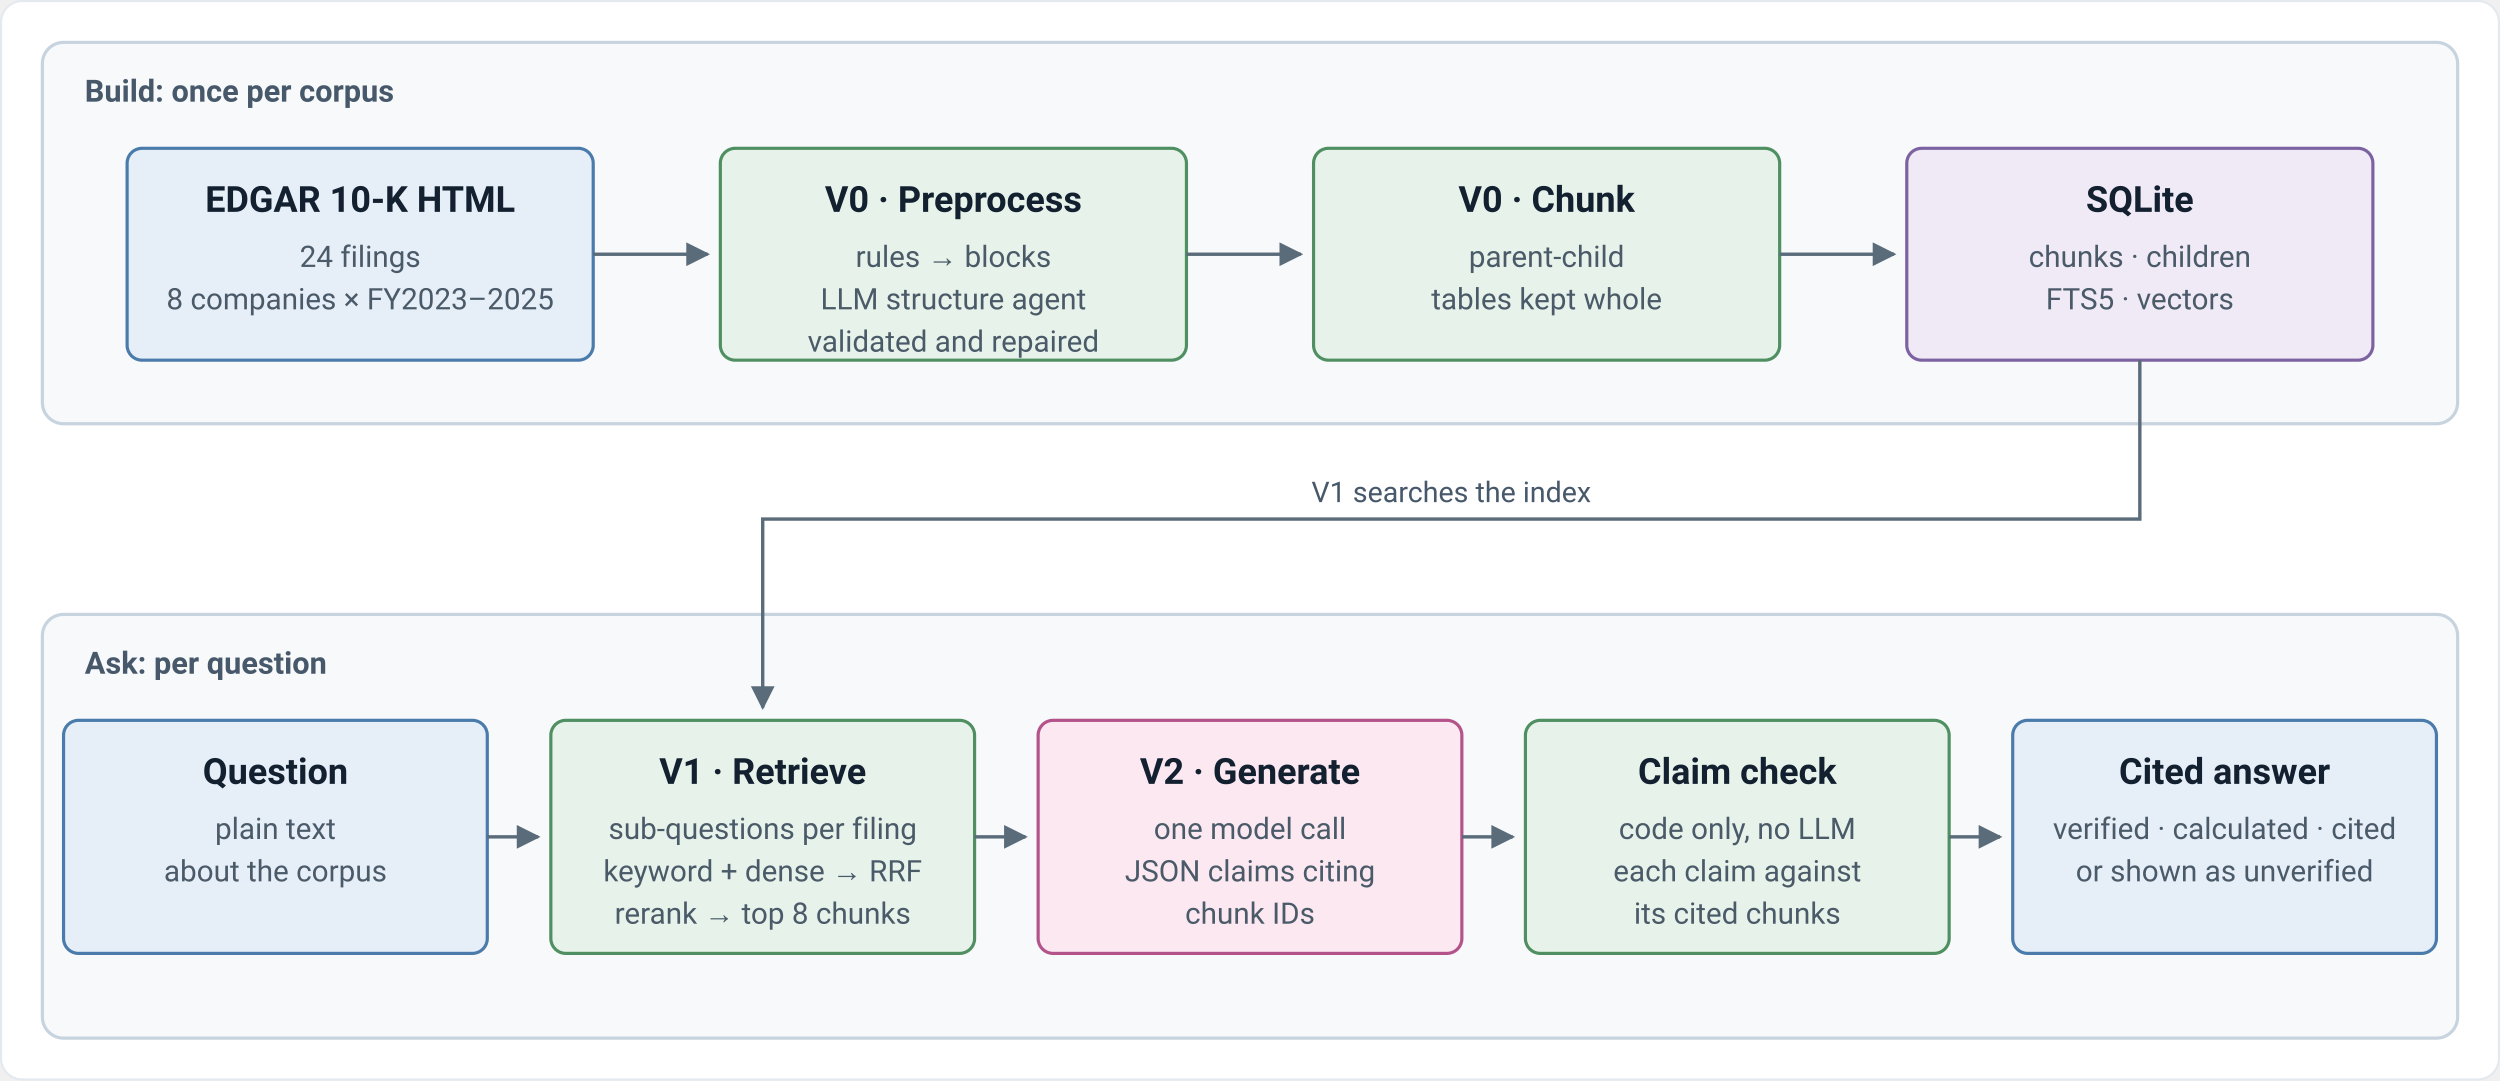
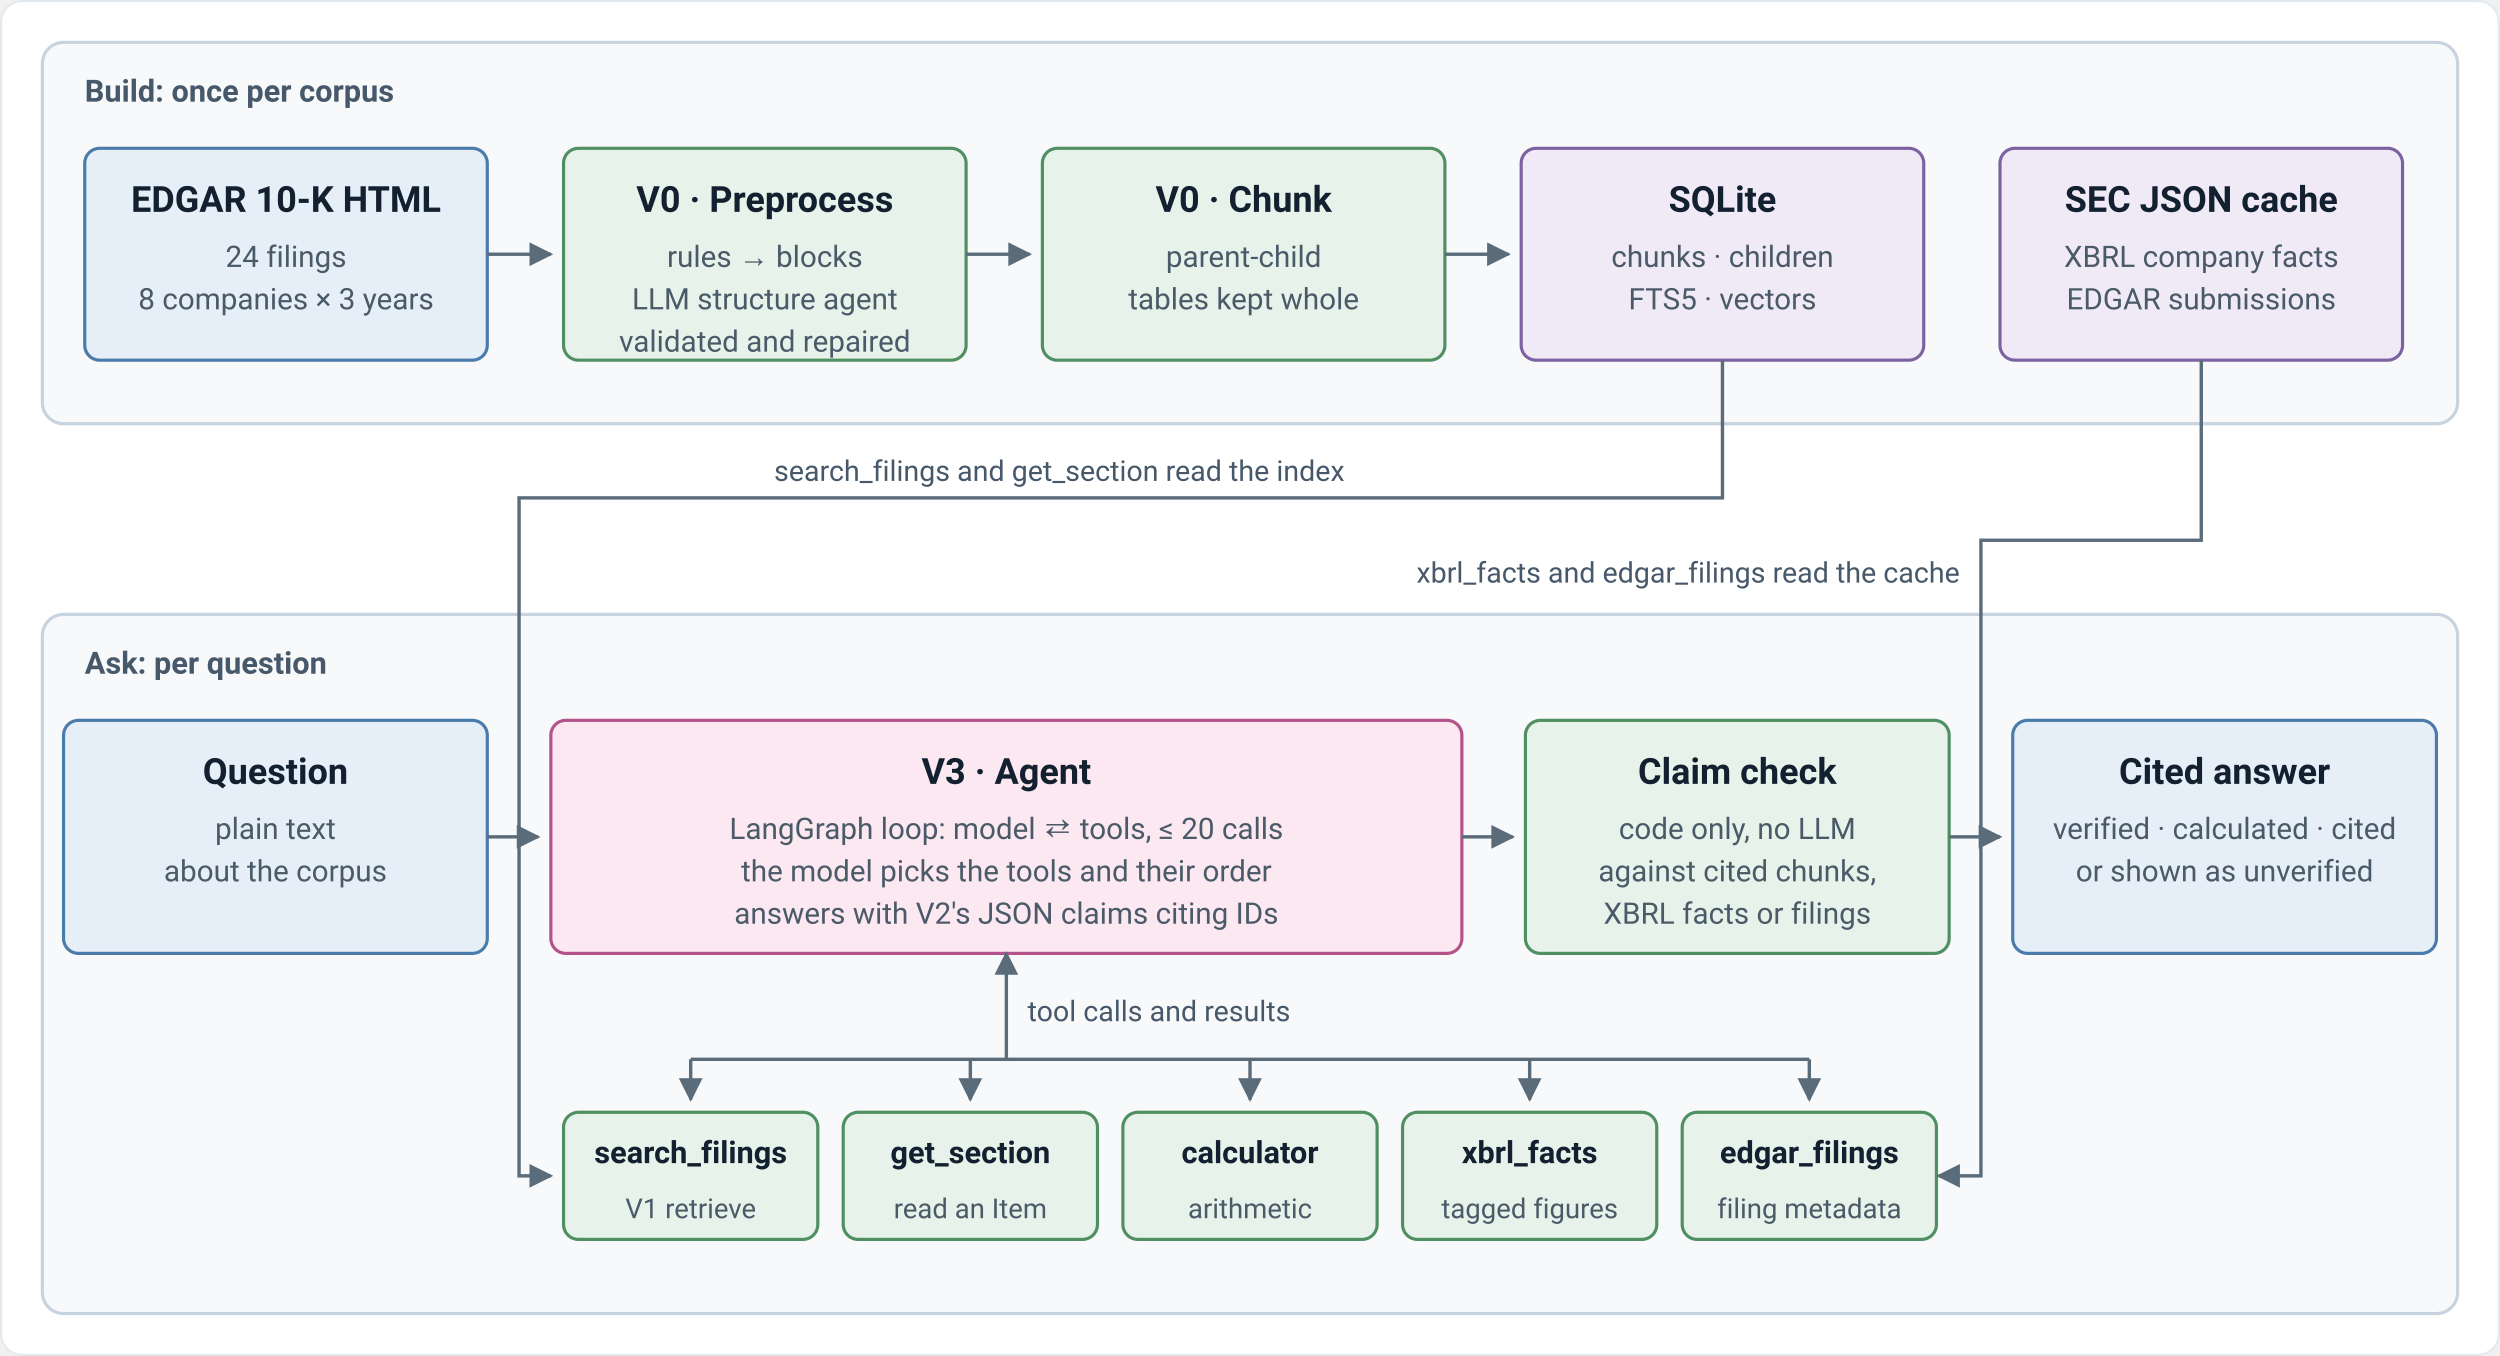
- <svg xmlns="http://www.w3.org/2000/svg" width="1180" height="510" viewBox="0 0 1180 510" role="img" aria-labelledby="svgtitle svgdesc" font-family="system-ui, -apple-system, 'Segoe UI', Roboto, 'Helvetica Neue', Arial, sans-serif">
+ <svg xmlns="http://www.w3.org/2000/svg" width="1180" height="640" viewBox="0 0 1180 640" role="img" aria-labelledby="svgtitle svgdesc" font-family="system-ui, -apple-system, 'Segoe UI', Roboto, 'Helvetica Neue', Arial, sans-serif">
  <style>
    @media (prefers-color-scheme: dark) {
      .bg    { fill: #0f1419; stroke: #2b3540; }
      .panel { fill: #151c24; stroke: #3a4753; }
      .ext   { fill: #16283c; stroke: #6f9dc8; }
      .work  { fill: #16301f; stroke: #63ab77; }
      .llm   { fill: #3a1a2c; stroke: #d487b0; }
      .sink  { fill: #241b33; stroke: #a186c4; }
      .name  { fill: #e6edf3; }
      .sub   { fill: #9fb0c0; }
      .ptitle{ fill: #93a4b4; }
      .edge  { stroke: #8496a6; }
      .elabel{ fill: #93a4b4; }
      #arrow &gt; path { fill: #8496a6; }
    }
  </style>
  <defs>
    <marker id="arrow" viewBox="0 0 10 10" refX="9" refY="5" markerWidth="7" markerHeight="7" orient="auto-start-reverse">
      <path d="M 0 0 L 10 5 L 0 10 z" fill="#5a6b7a" />
    </marker>
  </defs>
-   <rect class="bg" x="0.5" y="0.5" width="1179" height="509" rx="10" fill="#ffffff" stroke="#e3e9ef" />
+   <rect class="bg" x="0.5" y="0.5" width="1179" height="639" rx="10" fill="#ffffff" stroke="#e3e9ef" />
  <rect class="panel" x="20" y="20" width="1140" height="180" rx="10" fill="#f7f9fb" stroke="#c7d3de" stroke-width="1.5" />
  <text class="ptitle" x="40" y="48" font-size="14.5" font-weight="600" fill="#46586a">Build: once per corpus</text>
-   <rect class="ext" x="60" y="70" width="220" height="100" rx="7" fill="#e6eef8" stroke="#4a7bab" stroke-width="1.5" />
-   <text class="name" x="170.0" y="100" text-anchor="middle" font-size="17" font-weight="600" fill="#132030">EDGAR 10-K HTML</text>
-   <text class="sub" x="170.0" y="126" text-anchor="middle" font-size="14" fill="#4a5a68">24 filings</text>
-   <text class="sub" x="170.0" y="146" text-anchor="middle" font-size="14" fill="#4a5a68">8 companies × FY2023–2025</text>
-   <rect class="work" x="340" y="70" width="220" height="100" rx="7" fill="#e7f3ea" stroke="#4f8f61" stroke-width="1.5" />
-   <text class="name" x="450.0" y="100" text-anchor="middle" font-size="17" font-weight="600" fill="#132030">V0 · Preprocess</text>
-   <text class="sub" x="450.0" y="126" text-anchor="middle" font-size="14" fill="#4a5a68">rules → blocks</text>
-   <text class="sub" x="450.0" y="146" text-anchor="middle" font-size="14" fill="#4a5a68">LLM structure agent</text>
-   <text class="sub" x="450.0" y="166" text-anchor="middle" font-size="14" fill="#4a5a68">validated and repaired</text>
-   <rect class="work" x="620" y="70" width="220" height="100" rx="7" fill="#e7f3ea" stroke="#4f8f61" stroke-width="1.5" />
-   <text class="name" x="730.0" y="100" text-anchor="middle" font-size="17" font-weight="600" fill="#132030">V0 · Chunk</text>
-   <text class="sub" x="730.0" y="126" text-anchor="middle" font-size="14" fill="#4a5a68">parent-child</text>
-   <text class="sub" x="730.0" y="146" text-anchor="middle" font-size="14" fill="#4a5a68">tables kept whole</text>
-   <rect class="sink" x="900" y="70" width="220" height="100" rx="7" fill="#f0eaf7" stroke="#7c62a0" stroke-width="1.5" />
-   <text class="name" x="1010.0" y="100" text-anchor="middle" font-size="17" font-weight="600" fill="#132030">SQLite</text>
-   <text class="sub" x="1010.0" y="126" text-anchor="middle" font-size="14" fill="#4a5a68">chunks · children</text>
-   <text class="sub" x="1010.0" y="146" text-anchor="middle" font-size="14" fill="#4a5a68">FTS5 · vectors</text>
-   <path class="edge" d="M 280 120 H 334" fill="none" stroke="#5a6b7a" stroke-width="1.6" marker-end="url(#arrow)" />
-   <path class="edge" d="M 560 120 H 614" fill="none" stroke="#5a6b7a" stroke-width="1.6" marker-end="url(#arrow)" />
-   <path class="edge" d="M 840 120 H 894" fill="none" stroke="#5a6b7a" stroke-width="1.6" marker-end="url(#arrow)" />
-   <rect class="panel" x="20" y="290" width="1140" height="200" rx="10" fill="#f7f9fb" stroke="#c7d3de" stroke-width="1.5" />
+   <rect class="ext" x="40" y="70" width="190" height="100" rx="7" fill="#e6eef8" stroke="#4a7bab" stroke-width="1.5" />
+   <text class="name" x="135.0" y="100" text-anchor="middle" font-size="17" font-weight="600" fill="#132030">EDGAR 10-K HTML</text>
+   <text class="sub" x="135.0" y="126" text-anchor="middle" font-size="14" fill="#4a5a68">24 filings</text>
+   <text class="sub" x="135.0" y="146" text-anchor="middle" font-size="14" fill="#4a5a68">8 companies × 3 years</text>
+   <rect class="work" x="266" y="70" width="190" height="100" rx="7" fill="#e7f3ea" stroke="#4f8f61" stroke-width="1.5" />
+   <text class="name" x="361.0" y="100" text-anchor="middle" font-size="17" font-weight="600" fill="#132030">V0 · Preprocess</text>
+   <text class="sub" x="361.0" y="126" text-anchor="middle" font-size="14" fill="#4a5a68">rules → blocks</text>
+   <text class="sub" x="361.0" y="146" text-anchor="middle" font-size="14" fill="#4a5a68">LLM structure agent</text>
+   <text class="sub" x="361.0" y="166" text-anchor="middle" font-size="14" fill="#4a5a68">validated and repaired</text>
+   <rect class="work" x="492" y="70" width="190" height="100" rx="7" fill="#e7f3ea" stroke="#4f8f61" stroke-width="1.5" />
+   <text class="name" x="587.0" y="100" text-anchor="middle" font-size="17" font-weight="600" fill="#132030">V0 · Chunk</text>
+   <text class="sub" x="587.0" y="126" text-anchor="middle" font-size="14" fill="#4a5a68">parent-child</text>
+   <text class="sub" x="587.0" y="146" text-anchor="middle" font-size="14" fill="#4a5a68">tables kept whole</text>
+   <rect class="sink" x="718" y="70" width="190" height="100" rx="7" fill="#f0eaf7" stroke="#7c62a0" stroke-width="1.5" />
+   <text class="name" x="813.0" y="100" text-anchor="middle" font-size="17" font-weight="600" fill="#132030">SQLite</text>
+   <text class="sub" x="813.0" y="126" text-anchor="middle" font-size="14" fill="#4a5a68">chunks · children</text>
+   <text class="sub" x="813.0" y="146" text-anchor="middle" font-size="14" fill="#4a5a68">FTS5 · vectors</text>
+   <rect class="sink" x="944" y="70" width="190" height="100" rx="7" fill="#f0eaf7" stroke="#7c62a0" stroke-width="1.5" />
+   <text class="name" x="1039.0" y="100" text-anchor="middle" font-size="17" font-weight="600" fill="#132030">SEC JSON cache</text>
+   <text class="sub" x="1039.0" y="126" text-anchor="middle" font-size="14" fill="#4a5a68">XBRL company facts</text>
+   <text class="sub" x="1039.0" y="146" text-anchor="middle" font-size="14" fill="#4a5a68">EDGAR submissions</text>
+   <path class="edge" d="M 230 120 H 260" fill="none" stroke="#5a6b7a" stroke-width="1.6" marker-end="url(#arrow)" />
+   <path class="edge" d="M 456 120 H 486" fill="none" stroke="#5a6b7a" stroke-width="1.6" marker-end="url(#arrow)" />
+   <path class="edge" d="M 682 120 H 712" fill="none" stroke="#5a6b7a" stroke-width="1.6" marker-end="url(#arrow)" />
+   <rect class="panel" x="20" y="290" width="1140" height="330" rx="10" fill="#f7f9fb" stroke="#c7d3de" stroke-width="1.5" />
  <text class="ptitle" x="40" y="318" font-size="14.5" font-weight="600" fill="#46586a">Ask: per question</text>
  <rect class="ext" x="30" y="340" width="200" height="110" rx="7" fill="#e6eef8" stroke="#4a7bab" stroke-width="1.5" />
  <text class="name" x="130.0" y="370" text-anchor="middle" font-size="17" font-weight="600" fill="#132030">Question</text>
  <text class="sub" x="130.0" y="396" text-anchor="middle" font-size="14" fill="#4a5a68">plain text</text>
  <text class="sub" x="130.0" y="416" text-anchor="middle" font-size="14" fill="#4a5a68">about the corpus</text>
-   <rect class="work" x="260" y="340" width="200" height="110" rx="7" fill="#e7f3ea" stroke="#4f8f61" stroke-width="1.5" />
-   <text class="name" x="360.0" y="370" text-anchor="middle" font-size="17" font-weight="600" fill="#132030">V1 · Retrieve</text>
-   <text class="sub" x="360.0" y="396" text-anchor="middle" font-size="14" fill="#4a5a68">sub-questions per filing</text>
-   <text class="sub" x="360.0" y="416" text-anchor="middle" font-size="14" fill="#4a5a68">keyword + dense → RRF</text>
-   <text class="sub" x="360.0" y="436" text-anchor="middle" font-size="14" fill="#4a5a68">rerank → top 8 chunks</text>
-   <rect class="llm" x="490" y="340" width="200" height="110" rx="7" fill="#fbe8f1" stroke="#b4538a" stroke-width="1.5" />
-   <text class="name" x="590.0" y="370" text-anchor="middle" font-size="17" font-weight="600" fill="#132030">V2 · Generate</text>
-   <text class="sub" x="590.0" y="396" text-anchor="middle" font-size="14" fill="#4a5a68">one model call</text>
-   <text class="sub" x="590.0" y="416" text-anchor="middle" font-size="14" fill="#4a5a68">JSON claims citing</text>
-   <text class="sub" x="590.0" y="436" text-anchor="middle" font-size="14" fill="#4a5a68">chunk IDs</text>
+   <rect class="llm" x="260" y="340" width="430" height="110" rx="7" fill="#fbe8f1" stroke="#b4538a" stroke-width="1.5" />
+   <text class="name" x="475.0" y="370" text-anchor="middle" font-size="17" font-weight="600" fill="#132030">V3 · Agent</text>
+   <text class="sub" x="475.0" y="396" text-anchor="middle" font-size="14" fill="#4a5a68">LangGraph loop: model ⇄ tools, ≤ 20 calls</text>
+   <text class="sub" x="475.0" y="416" text-anchor="middle" font-size="14" fill="#4a5a68">the model picks the tools and their order</text>
+   <text class="sub" x="475.0" y="436" text-anchor="middle" font-size="14" fill="#4a5a68">answers with V2's JSON claims citing IDs</text>
  <rect class="work" x="720" y="340" width="200" height="110" rx="7" fill="#e7f3ea" stroke="#4f8f61" stroke-width="1.5" />
  <text class="name" x="820.0" y="370" text-anchor="middle" font-size="17" font-weight="600" fill="#132030">Claim check</text>
  <text class="sub" x="820.0" y="396" text-anchor="middle" font-size="14" fill="#4a5a68">code only, no LLM</text>
-   <text class="sub" x="820.0" y="416" text-anchor="middle" font-size="14" fill="#4a5a68">each claim against</text>
-   <text class="sub" x="820.0" y="436" text-anchor="middle" font-size="14" fill="#4a5a68">its cited chunks</text>
+   <text class="sub" x="820.0" y="416" text-anchor="middle" font-size="14" fill="#4a5a68">against cited chunks,</text>
+   <text class="sub" x="820.0" y="436" text-anchor="middle" font-size="14" fill="#4a5a68">XBRL facts or filings</text>
  <rect class="ext" x="950" y="340" width="200" height="110" rx="7" fill="#e6eef8" stroke="#4a7bab" stroke-width="1.5" />
  <text class="name" x="1050.0" y="370" text-anchor="middle" font-size="17" font-weight="600" fill="#132030">Cited answer</text>
  <text class="sub" x="1050.0" y="396" text-anchor="middle" font-size="14" fill="#4a5a68">verified · calculated · cited</text>
  <text class="sub" x="1050.0" y="416" text-anchor="middle" font-size="14" fill="#4a5a68">or shown as unverified</text>
  <path class="edge" d="M 230 395 H 254" fill="none" stroke="#5a6b7a" stroke-width="1.6" marker-end="url(#arrow)" />
-   <path class="edge" d="M 460 395 H 484" fill="none" stroke="#5a6b7a" stroke-width="1.6" marker-end="url(#arrow)" />
  <path class="edge" d="M 690 395 H 714" fill="none" stroke="#5a6b7a" stroke-width="1.6" marker-end="url(#arrow)" />
  <path class="edge" d="M 920 395 H 944" fill="none" stroke="#5a6b7a" stroke-width="1.6" marker-end="url(#arrow)" />
-   <path class="edge" d="M 1010 170 V 245 H 360 V 334" fill="none" stroke="#5a6b7a" stroke-width="1.6" marker-end="url(#arrow)" />
-   <text class="elabel" x="685" y="237" text-anchor="middle" font-size="13.5" fill="#46586a">V1 searches the index</text>
+   <rect class="work" x="266" y="525" width="120" height="60" rx="7" fill="#e7f3ea" stroke="#4f8f61" stroke-width="1.5" />
+   <text class="name" x="326.0" y="549" text-anchor="middle" font-size="14.5" font-weight="600" fill="#132030">search_filings</text>
+   <text class="sub" x="326.0" y="575" text-anchor="middle" font-size="13" fill="#4a5a68">V1 retrieve</text>
+   <rect class="work" x="398" y="525" width="120" height="60" rx="7" fill="#e7f3ea" stroke="#4f8f61" stroke-width="1.5" />
+   <text class="name" x="458.0" y="549" text-anchor="middle" font-size="14.5" font-weight="600" fill="#132030">get_section</text>
+   <text class="sub" x="458.0" y="575" text-anchor="middle" font-size="13" fill="#4a5a68">read an Item</text>
+   <rect class="work" x="530" y="525" width="120" height="60" rx="7" fill="#e7f3ea" stroke="#4f8f61" stroke-width="1.5" />
+   <text class="name" x="590.0" y="549" text-anchor="middle" font-size="14.5" font-weight="600" fill="#132030">calculator</text>
+   <text class="sub" x="590.0" y="575" text-anchor="middle" font-size="13" fill="#4a5a68">arithmetic</text>
+   <rect class="work" x="662" y="525" width="120" height="60" rx="7" fill="#e7f3ea" stroke="#4f8f61" stroke-width="1.5" />
+   <text class="name" x="722.0" y="549" text-anchor="middle" font-size="14.5" font-weight="600" fill="#132030">xbrl_facts</text>
+   <text class="sub" x="722.0" y="575" text-anchor="middle" font-size="13" fill="#4a5a68">tagged figures</text>
+   <rect class="work" x="794" y="525" width="120" height="60" rx="7" fill="#e7f3ea" stroke="#4f8f61" stroke-width="1.5" />
+   <text class="name" x="854.0" y="549" text-anchor="middle" font-size="14.5" font-weight="600" fill="#132030">edgar_filings</text>
+   <text class="sub" x="854.0" y="575" text-anchor="middle" font-size="13" fill="#4a5a68">filing metadata</text>
+   <path class="edge" d="M 475 450 V 500" fill="none" stroke="#5a6b7a" stroke-width="1.6" marker-start="url(#arrow)" />
+   <path class="edge" d="M 326 500 H 854" fill="none" stroke="#5a6b7a" stroke-width="1.6" />
+   <path class="edge" d="M 326 500 V 519" fill="none" stroke="#5a6b7a" stroke-width="1.6" marker-end="url(#arrow)" />
+   <path class="edge" d="M 458 500 V 519" fill="none" stroke="#5a6b7a" stroke-width="1.6" marker-end="url(#arrow)" />
+   <path class="edge" d="M 590 500 V 519" fill="none" stroke="#5a6b7a" stroke-width="1.6" marker-end="url(#arrow)" />
+   <path class="edge" d="M 722 500 V 519" fill="none" stroke="#5a6b7a" stroke-width="1.6" marker-end="url(#arrow)" />
+   <path class="edge" d="M 854 500 V 519" fill="none" stroke="#5a6b7a" stroke-width="1.6" marker-end="url(#arrow)" />
+   <text class="elabel" x="485" y="482" text-anchor="start" font-size="13.5" fill="#46586a">tool calls and results</text>
+   <path class="edge" d="M 813 170 V 235 H 245 V 555 H 260" fill="none" stroke="#5a6b7a" stroke-width="1.6" marker-end="url(#arrow)" />
+   <text class="elabel" x="500" y="227" text-anchor="middle" font-size="13.5" fill="#46586a">search_filings and get_section read the index</text>
+   <path class="edge" d="M 1039 170 V 255 H 935 V 555 H 915" fill="none" stroke="#5a6b7a" stroke-width="1.6" marker-end="url(#arrow)" />
+   <text class="elabel" x="925" y="275" text-anchor="end" font-size="13.5" fill="#46586a">xbrl_facts and edgar_filings read the cache</text>
</svg>
